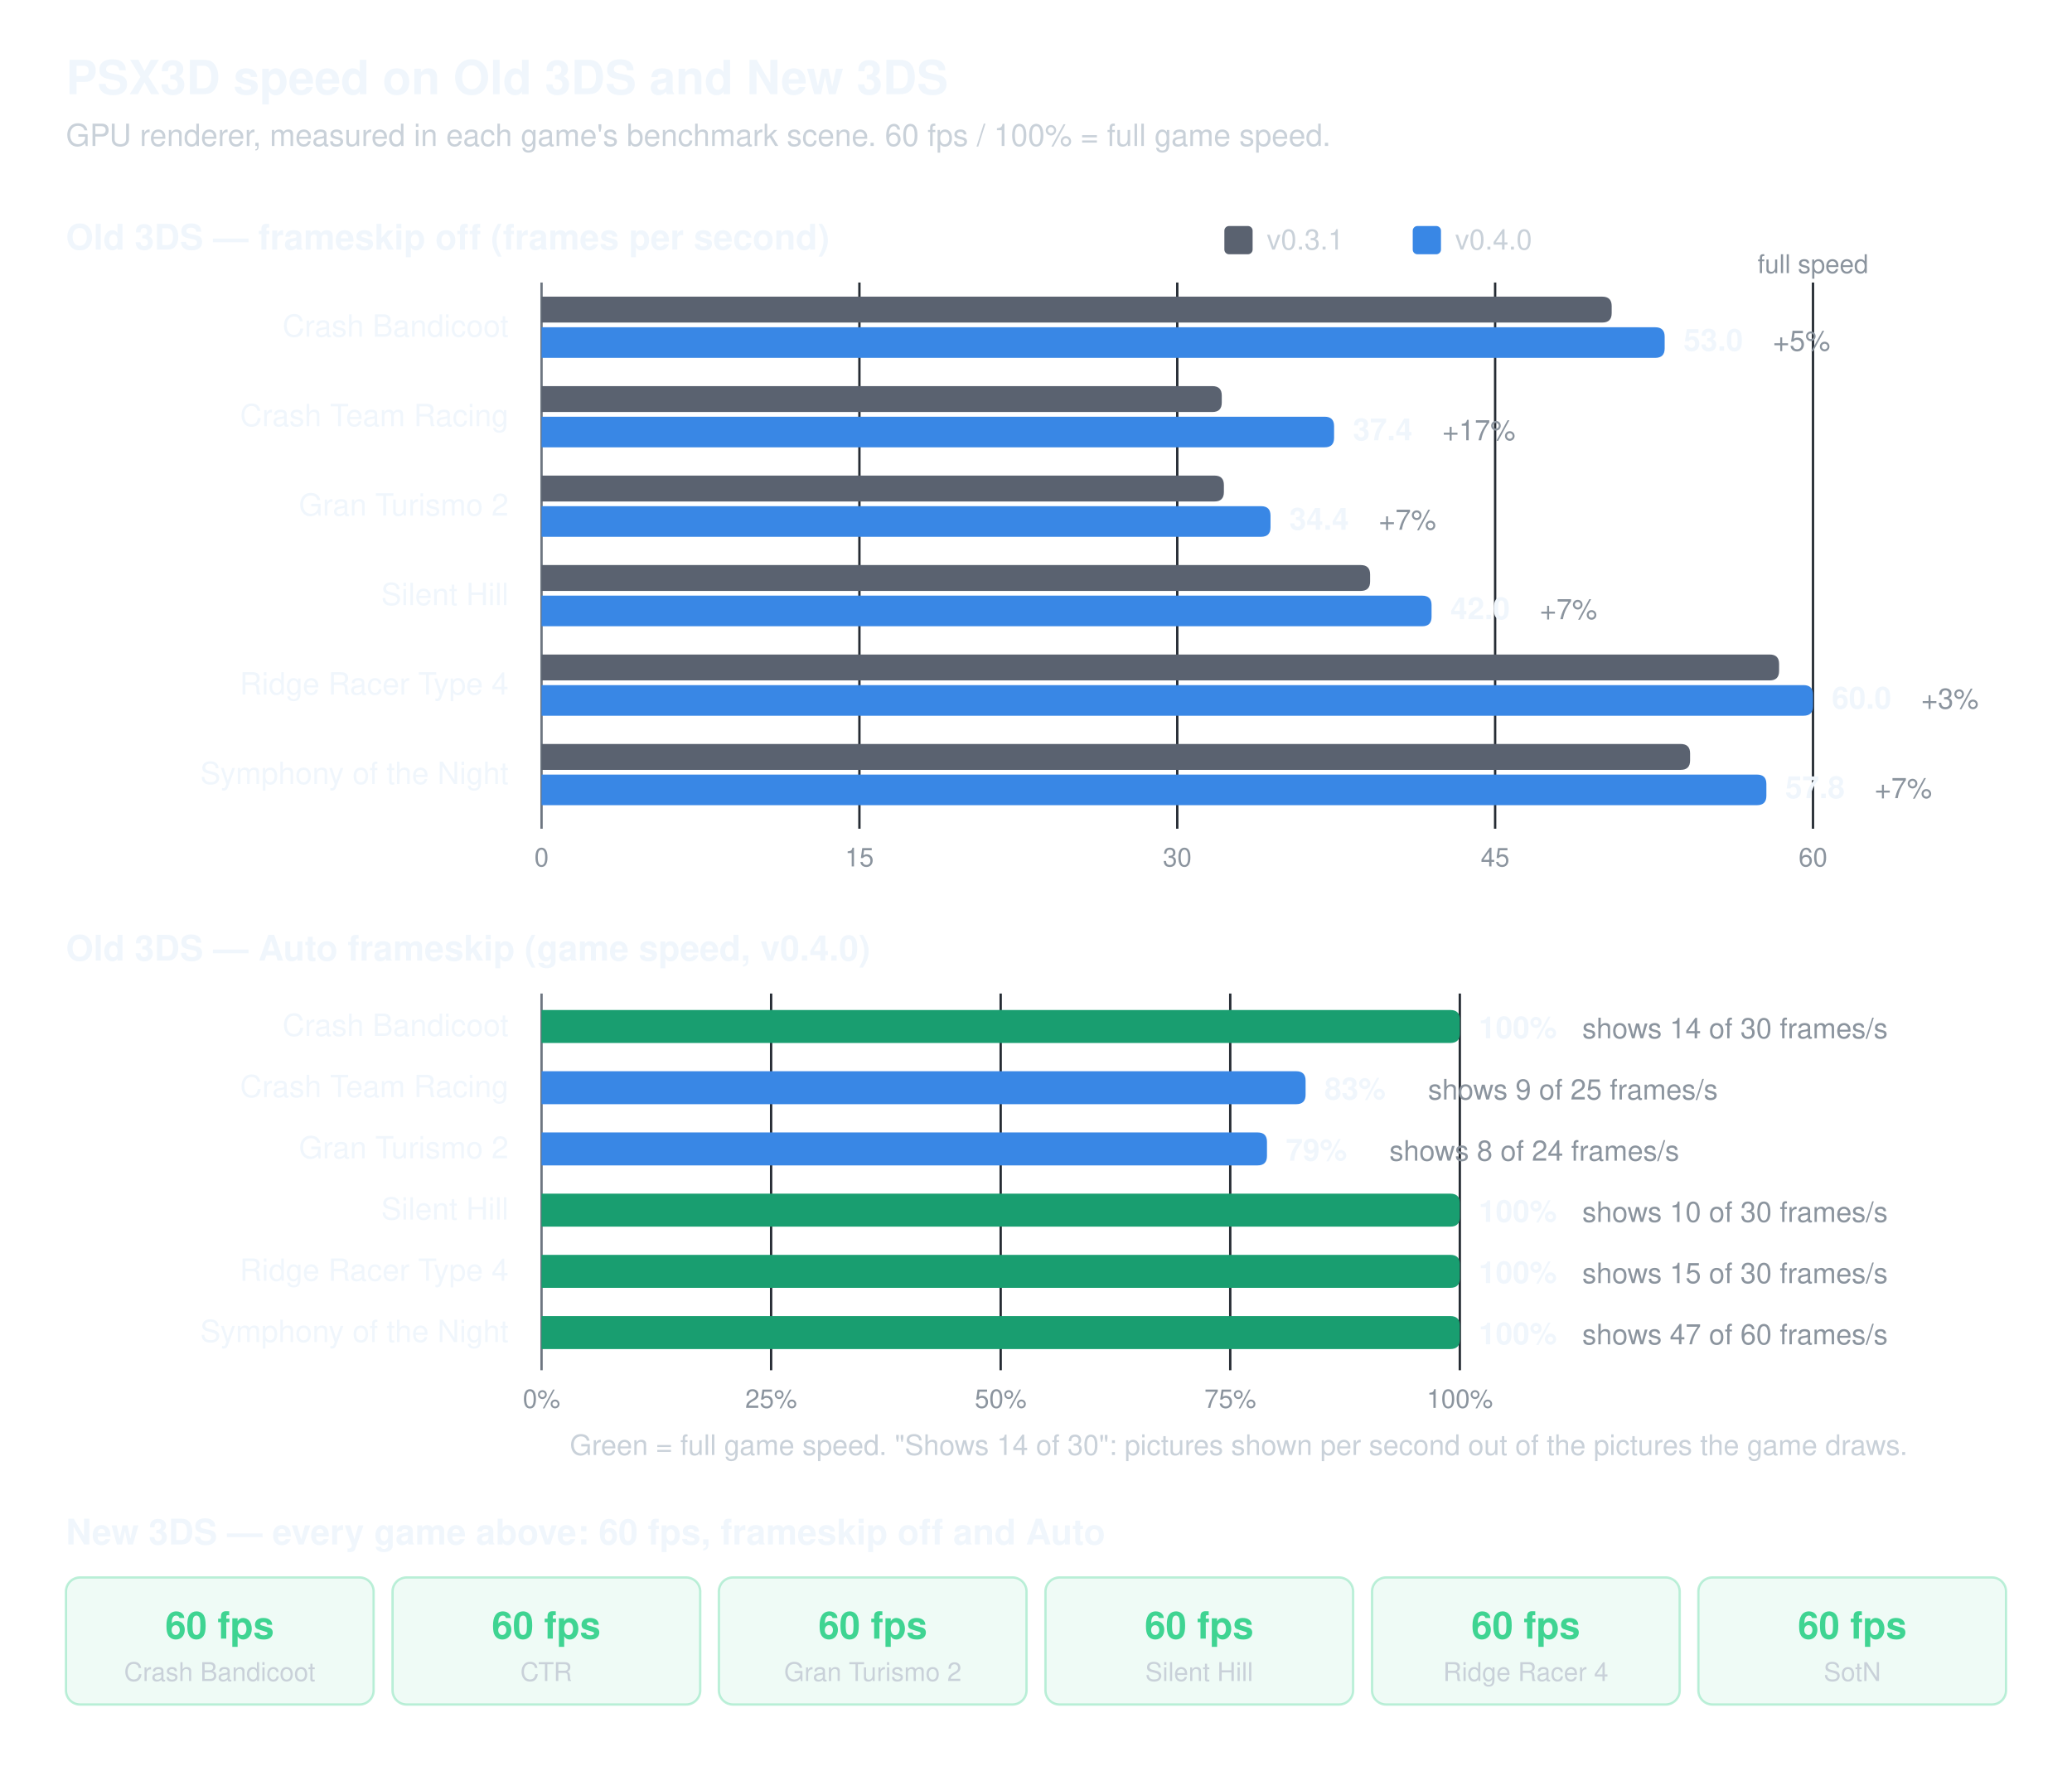
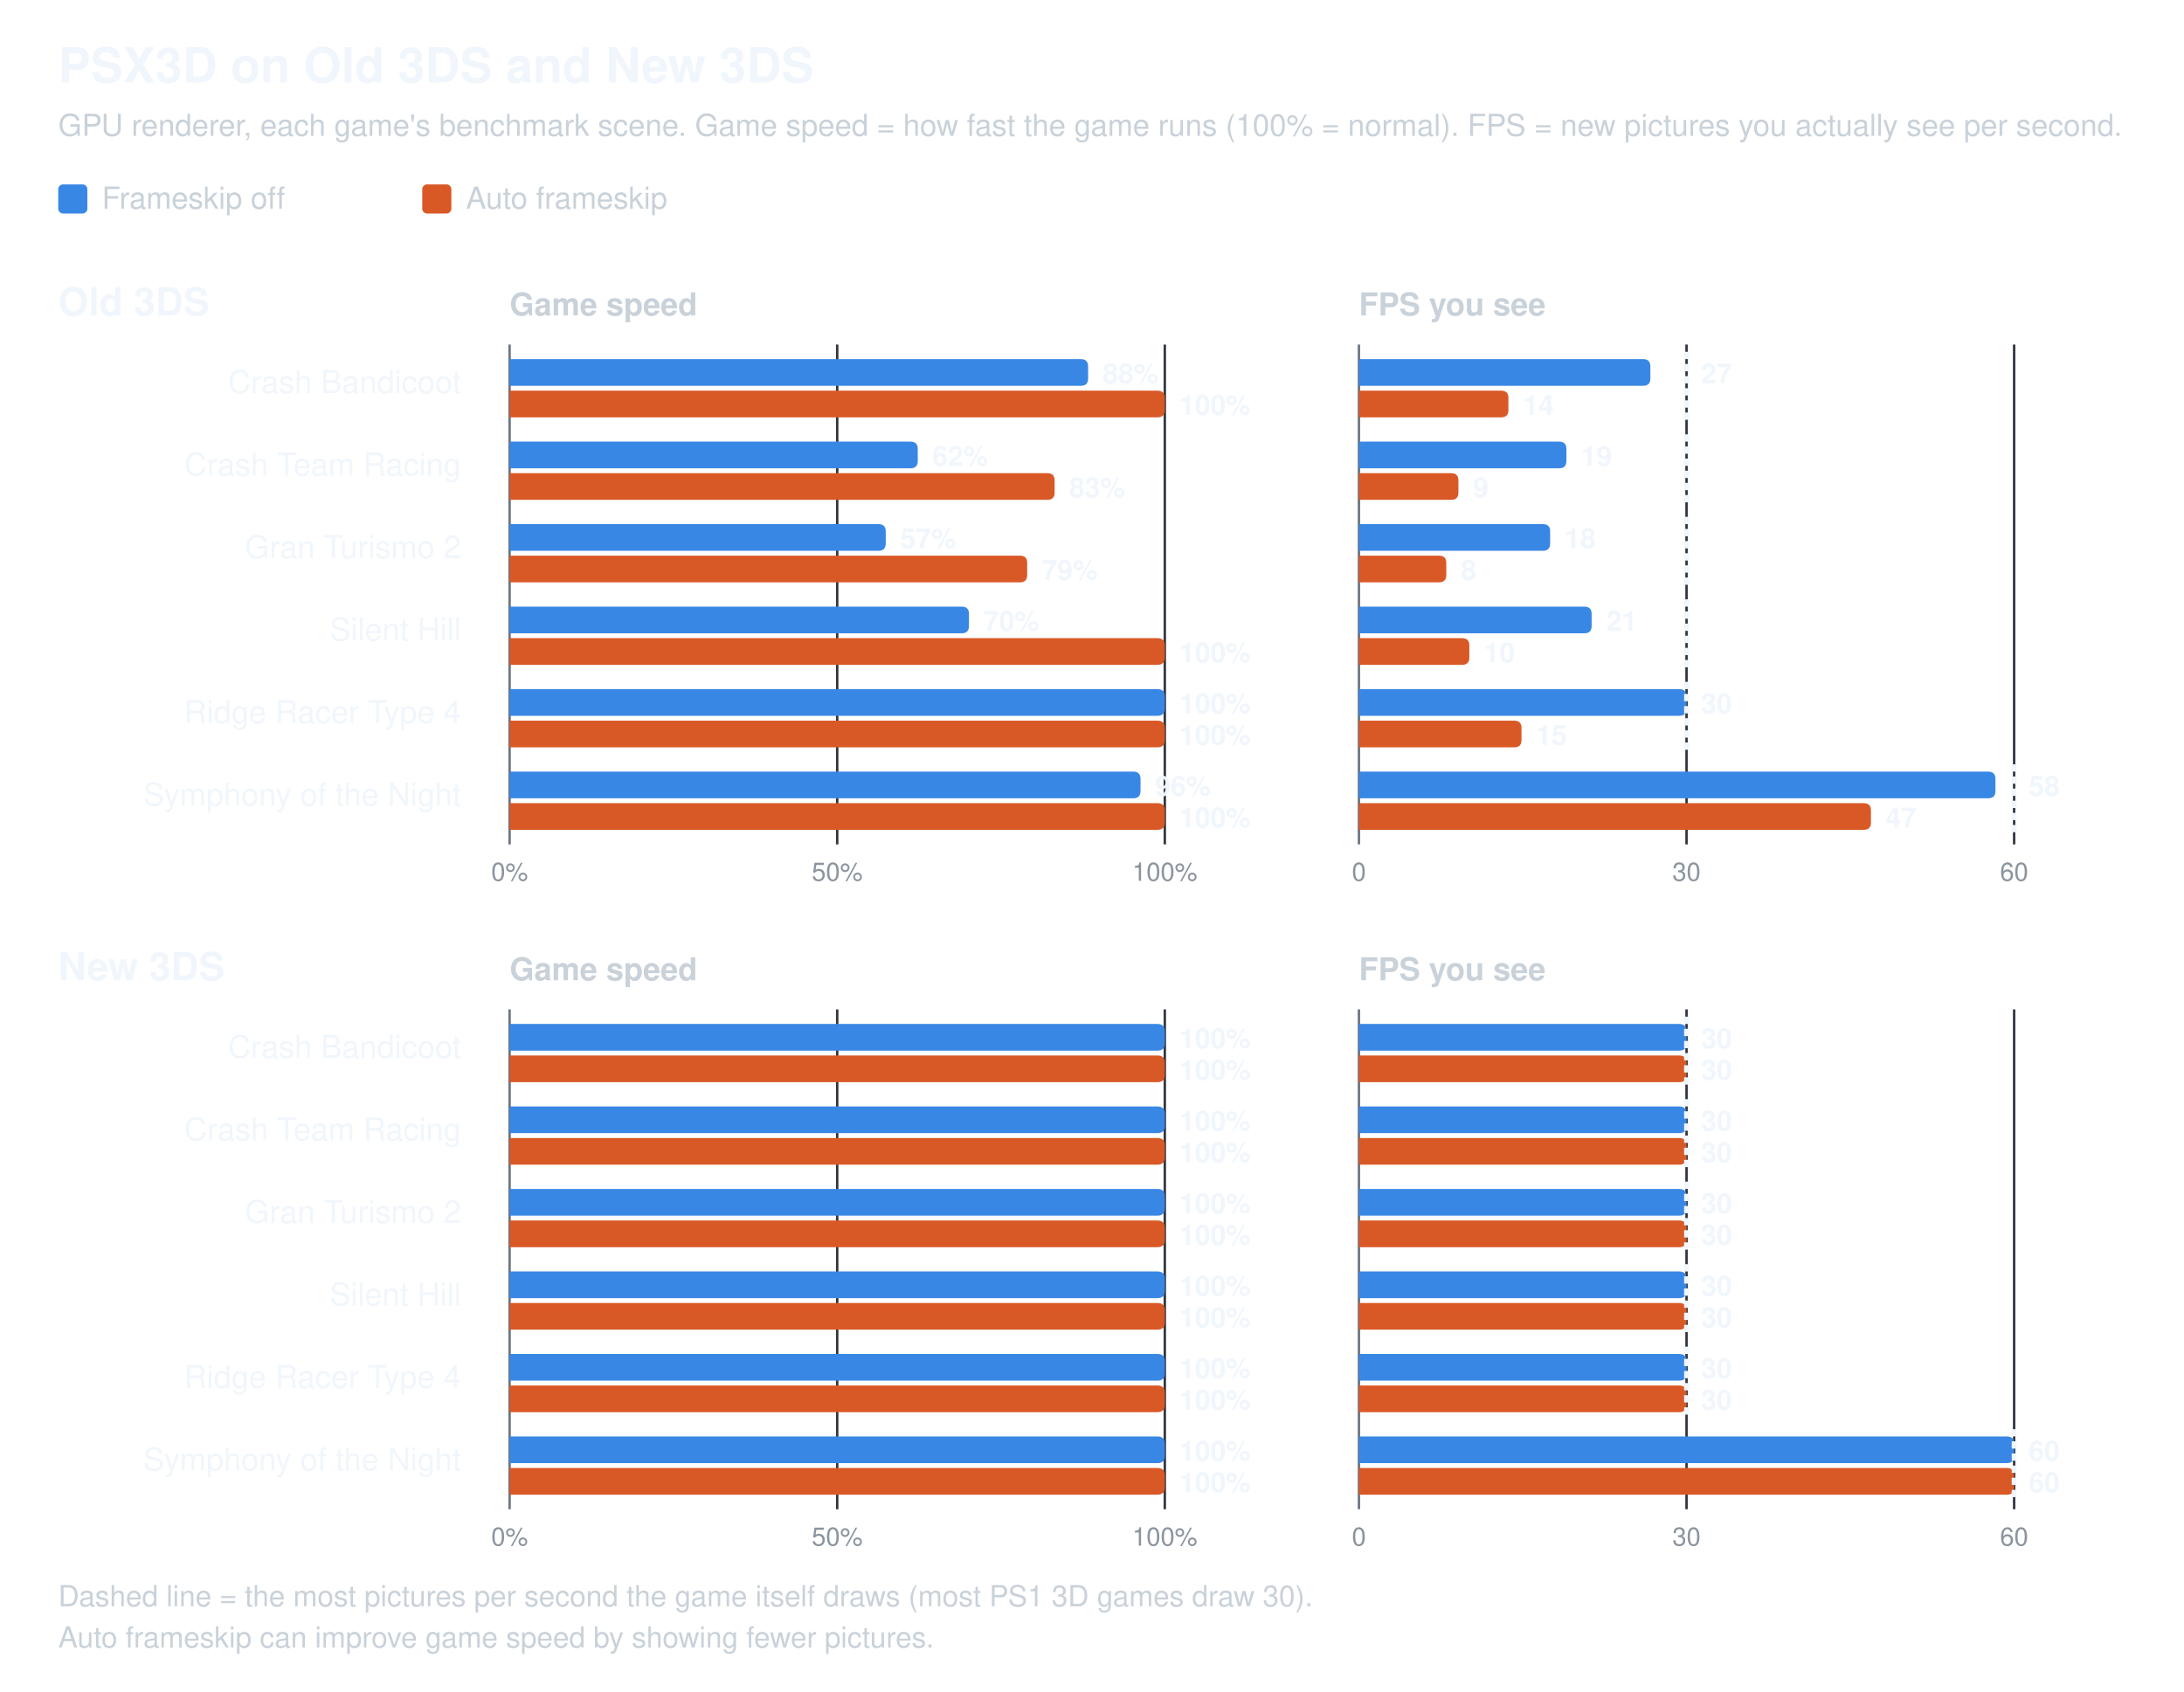
- <svg xmlns="http://www.w3.org/2000/svg" width="880" height="752" viewBox="0 0 880 752" font-family="-apple-system,BlinkMacSystemFont,'Segoe UI',Helvetica,Arial,sans-serif" role="img" aria-label="PSX3D speed on Old 3DS and New 3DS">
-   <line x1="620.0" y1="422" x2="620.0" y2="582" stroke="#262c34" stroke-width="1" />
-   <line x1="522.5" y1="422" x2="522.5" y2="582" stroke="#262c34" stroke-width="1" />
-   <line x1="425.0" y1="422" x2="425.0" y2="582" stroke="#262c34" stroke-width="1" />
-   <line x1="327.5" y1="422" x2="327.5" y2="582" stroke="#262c34" stroke-width="1" />
-   <line x1="230.0" y1="422" x2="230.0" y2="582" stroke="#6e7681" stroke-width="1" />
-   <line x1="770.0" y1="120" x2="770.0" y2="352" stroke="#262c34" stroke-width="1" />
-   <line x1="635.0" y1="120" x2="635.0" y2="352" stroke="#262c34" stroke-width="1" />
-   <line x1="500.0" y1="120" x2="500.0" y2="352" stroke="#262c34" stroke-width="1" />
-   <line x1="365.0" y1="120" x2="365.0" y2="352" stroke="#262c34" stroke-width="1" />
-   <line x1="230.0" y1="120" x2="230.0" y2="352" stroke="#6e7681" stroke-width="1" />
-   <text x="28.0" y="40.0" font-size="20" fill="#f0f6fc" text-anchor="start" font-weight="600">PSX3D speed on Old 3DS and New 3DS</text>
-   <text x="28.0" y="62.0" font-size="13" fill="#c9d1d9" text-anchor="start" font-weight="normal">GPU renderer, measured in each game's benchmark scene. 60 fps / 100% = full game speed.</text>
-   <text x="28.0" y="106.0" font-size="15" fill="#f0f6fc" text-anchor="start" font-weight="600">Old 3DS — frameskip off (frames per second)</text>
-   <rect x="520" y="96" width="12" height="12" rx="2" fill="#5a6270" />
-   <text x="538.0" y="106.0" font-size="12" fill="#c9d1d9" text-anchor="start" font-weight="normal">v0.3.1</text>
-   <rect x="600" y="96" width="12" height="12" rx="2" fill="#3987e5" />
-   <text x="618.0" y="106.0" font-size="12" fill="#c9d1d9" text-anchor="start" font-weight="normal">v0.4.0</text>
-   <text x="216.0" y="143.0" font-size="13" fill="#f0f6fc" text-anchor="end" font-weight="normal">Crash Bandicoot</text>
-   <path d="M230.0,126.0 H680.5 Q684.5,126.0 684.5,130.0 V133.0 Q684.5,137.0 680.5,137.0 H230.0 Z" fill="#5a6270" />
-   <path d="M230.0,139.0 H703.0 Q707.0,139.0 707.0,143.0 V148.0 Q707.0,152.0 703.0,152.0 H230.0 Z" fill="#3987e5" />
-   <text x="715.0" y="149.0" font-size="13" fill="#f0f6fc" text-anchor="start" font-weight="600">53.0</text>
-   <text x="753.0" y="149.0" font-size="12" fill="#8b949e" text-anchor="start" font-weight="normal">+5%</text>
-   <text x="216.0" y="181.0" font-size="13" fill="#f0f6fc" text-anchor="end" font-weight="normal">Crash Team Racing</text>
-   <path d="M230.0,164.0 H514.9 Q518.9,164.0 518.9,168.0 V171.0 Q518.9,175.0 514.9,175.0 H230.0 Z" fill="#5a6270" />
-   <path d="M230.0,177.0 H562.6 Q566.6,177.0 566.6,181.0 V186.0 Q566.6,190.0 562.6,190.0 H230.0 Z" fill="#3987e5" />
-   <text x="574.6" y="187.0" font-size="13" fill="#f0f6fc" text-anchor="start" font-weight="600">37.4</text>
-   <text x="612.6" y="187.0" font-size="12" fill="#8b949e" text-anchor="start" font-weight="normal">+17%</text>
-   <text x="216.0" y="219.0" font-size="13" fill="#f0f6fc" text-anchor="end" font-weight="normal">Gran Turismo 2</text>
-   <path d="M230.0,202.0 H515.8 Q519.8,202.0 519.8,206.0 V209.0 Q519.8,213.0 515.8,213.0 H230.0 Z" fill="#5a6270" />
-   <path d="M230.0,215.0 H535.6 Q539.6,215.0 539.6,219.0 V224.0 Q539.6,228.0 535.6,228.0 H230.0 Z" fill="#3987e5" />
-   <text x="547.6" y="225.0" font-size="13" fill="#f0f6fc" text-anchor="start" font-weight="600">34.4</text>
-   <text x="585.6" y="225.0" font-size="12" fill="#8b949e" text-anchor="start" font-weight="normal">+7%</text>
-   <text x="216.0" y="257.0" font-size="13" fill="#f0f6fc" text-anchor="end" font-weight="normal">Silent Hill</text>
-   <path d="M230.0,240.0 H577.9 Q581.9,240.0 581.9,244.0 V247.0 Q581.9,251.0 577.9,251.0 H230.0 Z" fill="#5a6270" />
-   <path d="M230.0,253.0 H604.0 Q608.0,253.0 608.0,257.0 V262.0 Q608.0,266.0 604.0,266.0 H230.0 Z" fill="#3987e5" />
-   <text x="616.0" y="263.0" font-size="13" fill="#f0f6fc" text-anchor="start" font-weight="600">42.0</text>
-   <text x="654.0" y="263.0" font-size="12" fill="#8b949e" text-anchor="start" font-weight="normal">+7%</text>
-   <text x="216.0" y="295.0" font-size="13" fill="#f0f6fc" text-anchor="end" font-weight="normal">Ridge Racer Type 4</text>
-   <path d="M230.0,278.0 H751.6 Q755.6,278.0 755.6,282.0 V285.0 Q755.6,289.0 751.6,289.0 H230.0 Z" fill="#5a6270" />
-   <path d="M230.0,291.0 H766.0 Q770.0,291.0 770.0,295.0 V300.0 Q770.0,304.0 766.0,304.0 H230.0 Z" fill="#3987e5" />
-   <text x="778.0" y="301.0" font-size="13" fill="#f0f6fc" text-anchor="start" font-weight="600">60.0</text>
-   <text x="816.0" y="301.0" font-size="12" fill="#8b949e" text-anchor="start" font-weight="normal">+3%</text>
-   <text x="216.0" y="333.0" font-size="13" fill="#f0f6fc" text-anchor="end" font-weight="normal">Symphony of the Night</text>
-   <path d="M230.0,316.0 H713.8 Q717.8,316.0 717.8,320.0 V323.0 Q717.8,327.0 713.8,327.0 H230.0 Z" fill="#5a6270" />
-   <path d="M230.0,329.0 H746.2 Q750.2,329.0 750.2,333.0 V338.0 Q750.2,342.0 746.2,342.0 H230.0 Z" fill="#3987e5" />
-   <text x="758.2" y="339.0" font-size="13" fill="#f0f6fc" text-anchor="start" font-weight="600">57.8</text>
-   <text x="796.2" y="339.0" font-size="12" fill="#8b949e" text-anchor="start" font-weight="normal">+7%</text>
-   <text x="230.0" y="368.0" font-size="11" fill="#8b949e" text-anchor="middle" font-weight="normal">0</text>
-   <text x="365.0" y="368.0" font-size="11" fill="#8b949e" text-anchor="middle" font-weight="normal">15</text>
-   <text x="500.0" y="368.0" font-size="11" fill="#8b949e" text-anchor="middle" font-weight="normal">30</text>
-   <text x="635.0" y="368.0" font-size="11" fill="#8b949e" text-anchor="middle" font-weight="normal">45</text>
-   <text x="770.0" y="368.0" font-size="11" fill="#8b949e" text-anchor="middle" font-weight="normal">60</text>
-   <text x="770.0" y="116.0" font-size="11" fill="#8b949e" text-anchor="middle" font-weight="normal">full speed</text>
-   <text x="28.0" y="408.0" font-size="15" fill="#f0f6fc" text-anchor="start" font-weight="600">Old 3DS — Auto frameskip (game speed, v0.4.0)</text>
-   <text x="216.0" y="440.0" font-size="13" fill="#f0f6fc" text-anchor="end" font-weight="normal">Crash Bandicoot</text>
-   <path d="M230.0,429.0 H616.0 Q620.0,429.0 620.0,433.0 V439.0 Q620.0,443.0 616.0,443.0 H230.0 Z" fill="#199e70" />
-   <text x="628.0" y="441.0" font-size="13" fill="#f0f6fc" text-anchor="start" font-weight="600">100%</text>
-   <text x="672.0" y="441.0" font-size="12" fill="#8b949e" text-anchor="start" font-weight="normal">shows 14 of 30 frames/s</text>
-   <text x="216.0" y="466.0" font-size="13" fill="#f0f6fc" text-anchor="end" font-weight="normal">Crash Team Racing</text>
-   <path d="M230.0,455.0 H550.5 Q554.5,455.0 554.5,459.0 V465.0 Q554.5,469.0 550.5,469.0 H230.0 Z" fill="#3987e5" />
-   <text x="562.5" y="467.0" font-size="13" fill="#f0f6fc" text-anchor="start" font-weight="600">83%</text>
-   <text x="606.5" y="467.0" font-size="12" fill="#8b949e" text-anchor="start" font-weight="normal">shows 9 of 25 frames/s</text>
-   <text x="216.0" y="492.0" font-size="13" fill="#f0f6fc" text-anchor="end" font-weight="normal">Gran Turismo 2</text>
-   <path d="M230.0,481.0 H534.1 Q538.1,481.0 538.1,485.0 V491.0 Q538.1,495.0 534.1,495.0 H230.0 Z" fill="#3987e5" />
-   <text x="546.1" y="493.0" font-size="13" fill="#f0f6fc" text-anchor="start" font-weight="600">79%</text>
-   <text x="590.1" y="493.0" font-size="12" fill="#8b949e" text-anchor="start" font-weight="normal">shows 8 of 24 frames/s</text>
-   <text x="216.0" y="518.0" font-size="13" fill="#f0f6fc" text-anchor="end" font-weight="normal">Silent Hill</text>
-   <path d="M230.0,507.0 H616.0 Q620.0,507.0 620.0,511.0 V517.0 Q620.0,521.0 616.0,521.0 H230.0 Z" fill="#199e70" />
-   <text x="628.0" y="519.0" font-size="13" fill="#f0f6fc" text-anchor="start" font-weight="600">100%</text>
-   <text x="672.0" y="519.0" font-size="12" fill="#8b949e" text-anchor="start" font-weight="normal">shows 10 of 30 frames/s</text>
-   <text x="216.0" y="544.0" font-size="13" fill="#f0f6fc" text-anchor="end" font-weight="normal">Ridge Racer Type 4</text>
-   <path d="M230.0,533.0 H616.0 Q620.0,533.0 620.0,537.0 V543.0 Q620.0,547.0 616.0,547.0 H230.0 Z" fill="#199e70" />
-   <text x="628.0" y="545.0" font-size="13" fill="#f0f6fc" text-anchor="start" font-weight="600">100%</text>
-   <text x="672.0" y="545.0" font-size="12" fill="#8b949e" text-anchor="start" font-weight="normal">shows 15 of 30 frames/s</text>
-   <text x="216.0" y="570.0" font-size="13" fill="#f0f6fc" text-anchor="end" font-weight="normal">Symphony of the Night</text>
-   <path d="M230.0,559.0 H616.0 Q620.0,559.0 620.0,563.0 V569.0 Q620.0,573.0 616.0,573.0 H230.0 Z" fill="#199e70" />
-   <text x="628.0" y="571.0" font-size="13" fill="#f0f6fc" text-anchor="start" font-weight="600">100%</text>
-   <text x="672.0" y="571.0" font-size="12" fill="#8b949e" text-anchor="start" font-weight="normal">shows 47 of 60 frames/s</text>
-   <text x="230.0" y="598.0" font-size="11" fill="#8b949e" text-anchor="middle" font-weight="normal">0%</text>
-   <text x="327.5" y="598.0" font-size="11" fill="#8b949e" text-anchor="middle" font-weight="normal">25%</text>
-   <text x="425.0" y="598.0" font-size="11" fill="#8b949e" text-anchor="middle" font-weight="normal">50%</text>
-   <text x="522.5" y="598.0" font-size="11" fill="#8b949e" text-anchor="middle" font-weight="normal">75%</text>
-   <text x="620.0" y="598.0" font-size="11" fill="#8b949e" text-anchor="middle" font-weight="normal">100%</text>
-   <text x="242.0" y="618.0" font-size="12" fill="#c9d1d9" text-anchor="start" font-weight="normal">Green = full game speed. "Shows 14 of 30": pictures shown per second out of the pictures the game draws.</text>
-   <text x="28.0" y="656.0" font-size="15" fill="#f0f6fc" text-anchor="start" font-weight="600">New 3DS — every game above: 60 fps, frameskip off and Auto</text>
-   <rect x="28.0" y="670" width="130.7" height="54" rx="6" fill="#3fd49214" stroke="#3fd49255" />
-   <text x="93.3" y="696.0" font-size="16" fill="#3fd492" text-anchor="middle" font-weight="600">60 fps</text>
-   <text x="93.3" y="714.0" font-size="11" fill="#c9d1d9" text-anchor="middle" font-weight="normal">Crash Bandicoot</text>
-   <rect x="166.7" y="670" width="130.7" height="54" rx="6" fill="#3fd49214" stroke="#3fd49255" />
-   <text x="232.0" y="696.0" font-size="16" fill="#3fd492" text-anchor="middle" font-weight="600">60 fps</text>
-   <text x="232.0" y="714.0" font-size="11" fill="#c9d1d9" text-anchor="middle" font-weight="normal">CTR</text>
-   <rect x="305.3" y="670" width="130.7" height="54" rx="6" fill="#3fd49214" stroke="#3fd49255" />
-   <text x="370.7" y="696.0" font-size="16" fill="#3fd492" text-anchor="middle" font-weight="600">60 fps</text>
-   <text x="370.7" y="714.0" font-size="11" fill="#c9d1d9" text-anchor="middle" font-weight="normal">Gran Turismo 2</text>
-   <rect x="444.0" y="670" width="130.7" height="54" rx="6" fill="#3fd49214" stroke="#3fd49255" />
-   <text x="509.3" y="696.0" font-size="16" fill="#3fd492" text-anchor="middle" font-weight="600">60 fps</text>
-   <text x="509.3" y="714.0" font-size="11" fill="#c9d1d9" text-anchor="middle" font-weight="normal">Silent Hill</text>
-   <rect x="582.7" y="670" width="130.7" height="54" rx="6" fill="#3fd49214" stroke="#3fd49255" />
-   <text x="648.0" y="696.0" font-size="16" fill="#3fd492" text-anchor="middle" font-weight="600">60 fps</text>
-   <text x="648.0" y="714.0" font-size="11" fill="#c9d1d9" text-anchor="middle" font-weight="normal">Ridge Racer 4</text>
-   <rect x="721.3" y="670" width="130.7" height="54" rx="6" fill="#3fd49214" stroke="#3fd49255" />
-   <text x="786.7" y="696.0" font-size="16" fill="#3fd492" text-anchor="middle" font-weight="600">60 fps</text>
-   <text x="786.7" y="714.0" font-size="11" fill="#c9d1d9" text-anchor="middle" font-weight="normal">SotN</text>
+ <svg xmlns="http://www.w3.org/2000/svg" width="900" height="697" viewBox="0 0 900 697" font-family="-apple-system,BlinkMacSystemFont,'Segoe UI',Helvetica,Arial,sans-serif" role="img" aria-label="PSX3D on Old 3DS and New 3DS">
+   <line x1="830.0" y1="416" x2="830.0" y2="622" stroke="#30363d" />
+   <line x1="695.0" y1="416" x2="695.0" y2="622" stroke="#30363d" />
+   <line x1="560.0" y1="416" x2="560.0" y2="622" stroke="#6e7681" />
+   <line x1="480.0" y1="416" x2="480.0" y2="622" stroke="#30363d" />
+   <line x1="345.0" y1="416" x2="345.0" y2="622" stroke="#30363d" />
+   <line x1="210.0" y1="416" x2="210.0" y2="622" stroke="#6e7681" />
+   <line x1="830.0" y1="142" x2="830.0" y2="348" stroke="#30363d" />
+   <line x1="695.0" y1="142" x2="695.0" y2="348" stroke="#30363d" />
+   <line x1="560.0" y1="142" x2="560.0" y2="348" stroke="#6e7681" />
+   <line x1="480.0" y1="142" x2="480.0" y2="348" stroke="#30363d" />
+   <line x1="345.0" y1="142" x2="345.0" y2="348" stroke="#30363d" />
+   <line x1="210.0" y1="142" x2="210.0" y2="348" stroke="#6e7681" />
+   <text x="24.0" y="34.0" font-size="20" fill="#f0f6fc" text-anchor="start" font-weight="600">PSX3D on Old 3DS and New 3DS</text>
+   <text x="24.0" y="56.0" font-size="12.5" fill="#c9d1d9" text-anchor="start" font-weight="normal">GPU renderer, each game's benchmark scene. Game speed = how fast the game runs (100% = normal). FPS = new pictures you actually see per second.</text>
+   <rect x="24" y="76" width="12" height="12" rx="2" fill="#3987e5" />
+   <text x="42.0" y="86.0" font-size="12.5" fill="#c9d1d9" text-anchor="start" font-weight="normal">Frameskip off</text>
+   <rect x="174" y="76" width="12" height="12" rx="2" fill="#d95926" />
+   <text x="192.0" y="86.0" font-size="12.5" fill="#c9d1d9" text-anchor="start" font-weight="normal">Auto frameskip</text>
+   <text x="24.0" y="130.0" font-size="16" fill="#f0f6fc" text-anchor="start" font-weight="600">Old 3DS</text>
+   <text x="210.0" y="130.0" font-size="13" fill="#c9d1d9" text-anchor="start" font-weight="600">Game speed</text>
+   <text x="560.0" y="130.0" font-size="13" fill="#c9d1d9" text-anchor="start" font-weight="600">FPS you see</text>
+   <text x="190.0" y="162.0" font-size="13" fill="#f0f6fc" text-anchor="end" font-weight="normal">Crash Bandicoot</text>
+   <path d="M210.0,148.0 H445.4 Q448.4,148.0 448.4,151.0 V156.0 Q448.4,159.0 445.4,159.0 H210.0 Z" fill="#3987e5" />
+   <text x="454.4" y="158.0" font-size="11.5" fill="#f0f6fc" text-anchor="start" font-weight="600">88%</text>
+   <path d="M560.0,148.0 H677.1 Q680.1,148.0 680.1,151.0 V156.0 Q680.1,159.0 677.1,159.0 H560.0 Z" fill="#3987e5" />
+   <text x="701.0" y="158.0" font-size="11.5" fill="#f0f6fc" text-anchor="start" font-weight="600">27</text>
+   <path d="M210.0,161.0 H477.0 Q480.0,161.0 480.0,164.0 V169.0 Q480.0,172.0 477.0,172.0 H210.0 Z" fill="#d95926" />
+   <text x="486.0" y="171.0" font-size="11.5" fill="#f0f6fc" text-anchor="start" font-weight="600">100%</text>
+   <path d="M560.0,161.0 H618.6 Q621.6,161.0 621.6,164.0 V169.0 Q621.6,172.0 618.6,172.0 H560.0 Z" fill="#d95926" />
+   <text x="627.6" y="171.0" font-size="11.5" fill="#f0f6fc" text-anchor="start" font-weight="600">14</text>
+   <line x1="695.0" y1="145" x2="695.0" y2="173" stroke="#f0f6fc" stroke-width="2" stroke-dasharray="3 2" />
+   <text x="190.0" y="196.0" font-size="13" fill="#f0f6fc" text-anchor="end" font-weight="normal">Crash Team Racing</text>
+   <path d="M210.0,182.0 H375.2 Q378.2,182.0 378.2,185.0 V190.0 Q378.2,193.0 375.2,193.0 H210.0 Z" fill="#3987e5" />
+   <text x="384.2" y="192.0" font-size="11.5" fill="#f0f6fc" text-anchor="start" font-weight="600">62%</text>
+   <path d="M560.0,182.0 H642.5 Q645.5,182.0 645.5,185.0 V190.0 Q645.5,193.0 642.5,193.0 H560.0 Z" fill="#3987e5" />
+   <text x="651.5" y="192.0" font-size="11.5" fill="#f0f6fc" text-anchor="start" font-weight="600">19</text>
+   <path d="M210.0,195.0 H431.6 Q434.6,195.0 434.6,198.0 V203.0 Q434.6,206.0 431.6,206.0 H210.0 Z" fill="#d95926" />
+   <text x="440.6" y="205.0" font-size="11.5" fill="#f0f6fc" text-anchor="start" font-weight="600">83%</text>
+   <path d="M560.0,195.0 H598.0 Q601.0,195.0 601.0,198.0 V203.0 Q601.0,206.0 598.0,206.0 H560.0 Z" fill="#d95926" />
+   <text x="607.0" y="205.0" font-size="11.5" fill="#f0f6fc" text-anchor="start" font-weight="600">9</text>
+   <line x1="695.0" y1="179" x2="695.0" y2="207" stroke="#f0f6fc" stroke-width="2" stroke-dasharray="3 2" />
+   <text x="190.0" y="230.0" font-size="13" fill="#f0f6fc" text-anchor="end" font-weight="normal">Gran Turismo 2</text>
+   <path d="M210.0,216.0 H362.0 Q365.0,216.0 365.0,219.0 V224.0 Q365.0,227.0 362.0,227.0 H210.0 Z" fill="#3987e5" />
+   <text x="371.0" y="226.0" font-size="11.5" fill="#f0f6fc" text-anchor="start" font-weight="600">57%</text>
+   <path d="M560.0,216.0 H635.8 Q638.8,216.0 638.8,219.0 V224.0 Q638.8,227.0 635.8,227.0 H560.0 Z" fill="#3987e5" />
+   <text x="644.8" y="226.0" font-size="11.5" fill="#f0f6fc" text-anchor="start" font-weight="600">18</text>
+   <path d="M210.0,229.0 H420.3 Q423.3,229.0 423.3,232.0 V237.0 Q423.3,240.0 420.3,240.0 H210.0 Z" fill="#d95926" />
+   <text x="429.3" y="239.0" font-size="11.5" fill="#f0f6fc" text-anchor="start" font-weight="600">79%</text>
+   <path d="M560.0,229.0 H593.0 Q596.0,229.0 596.0,232.0 V237.0 Q596.0,240.0 593.0,240.0 H560.0 Z" fill="#d95926" />
+   <text x="602.0" y="239.0" font-size="11.5" fill="#f0f6fc" text-anchor="start" font-weight="600">8</text>
+   <line x1="695.0" y1="213" x2="695.0" y2="241" stroke="#f0f6fc" stroke-width="2" stroke-dasharray="3 2" />
+   <text x="190.0" y="264.0" font-size="13" fill="#f0f6fc" text-anchor="end" font-weight="normal">Silent Hill</text>
+   <path d="M210.0,250.0 H396.3 Q399.3,250.0 399.3,253.0 V258.0 Q399.3,261.0 396.3,261.0 H210.0 Z" fill="#3987e5" />
+   <text x="405.3" y="260.0" font-size="11.5" fill="#f0f6fc" text-anchor="start" font-weight="600">70%</text>
+   <path d="M560.0,250.0 H652.9 Q655.9,250.0 655.9,253.0 V258.0 Q655.9,261.0 652.9,261.0 H560.0 Z" fill="#3987e5" />
+   <text x="661.9" y="260.0" font-size="11.5" fill="#f0f6fc" text-anchor="start" font-weight="600">21</text>
+   <path d="M210.0,263.0 H477.0 Q480.0,263.0 480.0,266.0 V271.0 Q480.0,274.0 477.0,274.0 H210.0 Z" fill="#d95926" />
+   <text x="486.0" y="273.0" font-size="11.5" fill="#f0f6fc" text-anchor="start" font-weight="600">100%</text>
+   <path d="M560.0,263.0 H602.5 Q605.5,263.0 605.5,266.0 V271.0 Q605.5,274.0 602.5,274.0 H560.0 Z" fill="#d95926" />
+   <text x="611.5" y="273.0" font-size="11.5" fill="#f0f6fc" text-anchor="start" font-weight="600">10</text>
+   <line x1="695.0" y1="247" x2="695.0" y2="275" stroke="#f0f6fc" stroke-width="2" stroke-dasharray="3 2" />
+   <text x="190.0" y="298.0" font-size="13" fill="#f0f6fc" text-anchor="end" font-weight="normal">Ridge Racer Type 4</text>
+   <path d="M210.0,284.0 H477.0 Q480.0,284.0 480.0,287.0 V292.0 Q480.0,295.0 477.0,295.0 H210.0 Z" fill="#3987e5" />
+   <text x="486.0" y="294.0" font-size="11.5" fill="#f0f6fc" text-anchor="start" font-weight="600">100%</text>
+   <path d="M560.0,284.0 H692.0 Q695.0,284.0 695.0,287.0 V292.0 Q695.0,295.0 692.0,295.0 H560.0 Z" fill="#3987e5" />
+   <text x="701.0" y="294.0" font-size="11.5" fill="#f0f6fc" text-anchor="start" font-weight="600">30</text>
+   <path d="M210.0,297.0 H477.0 Q480.0,297.0 480.0,300.0 V305.0 Q480.0,308.0 477.0,308.0 H210.0 Z" fill="#d95926" />
+   <text x="486.0" y="307.0" font-size="11.5" fill="#f0f6fc" text-anchor="start" font-weight="600">100%</text>
+   <path d="M560.0,297.0 H624.0 Q627.0,297.0 627.0,300.0 V305.0 Q627.0,308.0 624.0,308.0 H560.0 Z" fill="#d95926" />
+   <text x="633.0" y="307.0" font-size="11.5" fill="#f0f6fc" text-anchor="start" font-weight="600">15</text>
+   <line x1="695.0" y1="281" x2="695.0" y2="309" stroke="#f0f6fc" stroke-width="2" stroke-dasharray="3 2" />
+   <text x="190.0" y="332.0" font-size="13" fill="#f0f6fc" text-anchor="end" font-weight="normal">Symphony of the Night</text>
+   <path d="M210.0,318.0 H467.0 Q470.0,318.0 470.0,321.0 V326.0 Q470.0,329.0 467.0,329.0 H210.0 Z" fill="#3987e5" />
+   <text x="476.0" y="328.0" font-size="11.5" fill="#f0f6fc" text-anchor="start" font-weight="600">96%</text>
+   <path d="M560.0,318.0 H819.3 Q822.3,318.0 822.3,321.0 V326.0 Q822.3,329.0 819.3,329.0 H560.0 Z" fill="#3987e5" />
+   <text x="836.0" y="328.0" font-size="11.5" fill="#f0f6fc" text-anchor="start" font-weight="600">58</text>
+   <path d="M210.0,331.0 H477.0 Q480.0,331.0 480.0,334.0 V339.0 Q480.0,342.0 477.0,342.0 H210.0 Z" fill="#d95926" />
+   <text x="486.0" y="341.0" font-size="11.5" fill="#f0f6fc" text-anchor="start" font-weight="600">100%</text>
+   <path d="M560.0,331.0 H768.0 Q771.0,331.0 771.0,334.0 V339.0 Q771.0,342.0 768.0,342.0 H560.0 Z" fill="#d95926" />
+   <text x="777.0" y="341.0" font-size="11.5" fill="#f0f6fc" text-anchor="start" font-weight="600">47</text>
+   <line x1="830.0" y1="315" x2="830.0" y2="343" stroke="#f0f6fc" stroke-width="2" stroke-dasharray="3 2" />
+   <text x="210.0" y="363.0" font-size="10.5" fill="#8b949e" text-anchor="middle" font-weight="normal">0%</text>
+   <text x="345.0" y="363.0" font-size="10.5" fill="#8b949e" text-anchor="middle" font-weight="normal">50%</text>
+   <text x="480.0" y="363.0" font-size="10.5" fill="#8b949e" text-anchor="middle" font-weight="normal">100%</text>
+   <text x="560.0" y="363.0" font-size="10.5" fill="#8b949e" text-anchor="middle" font-weight="normal">0</text>
+   <text x="695.0" y="363.0" font-size="10.5" fill="#8b949e" text-anchor="middle" font-weight="normal">30</text>
+   <text x="830.0" y="363.0" font-size="10.5" fill="#8b949e" text-anchor="middle" font-weight="normal">60</text>
+   <text x="24.0" y="404.0" font-size="16" fill="#f0f6fc" text-anchor="start" font-weight="600">New 3DS</text>
+   <text x="210.0" y="404.0" font-size="13" fill="#c9d1d9" text-anchor="start" font-weight="600">Game speed</text>
+   <text x="560.0" y="404.0" font-size="13" fill="#c9d1d9" text-anchor="start" font-weight="600">FPS you see</text>
+   <text x="190.0" y="436.0" font-size="13" fill="#f0f6fc" text-anchor="end" font-weight="normal">Crash Bandicoot</text>
+   <path d="M210.0,422.0 H477.0 Q480.0,422.0 480.0,425.0 V430.0 Q480.0,433.0 477.0,433.0 H210.0 Z" fill="#3987e5" />
+   <text x="486.0" y="432.0" font-size="11.5" fill="#f0f6fc" text-anchor="start" font-weight="600">100%</text>
+   <path d="M560.0,422.0 H692.0 Q695.0,422.0 695.0,425.0 V430.0 Q695.0,433.0 692.0,433.0 H560.0 Z" fill="#3987e5" />
+   <text x="701.0" y="432.0" font-size="11.5" fill="#f0f6fc" text-anchor="start" font-weight="600">30</text>
+   <path d="M210.0,435.0 H477.0 Q480.0,435.0 480.0,438.0 V443.0 Q480.0,446.0 477.0,446.0 H210.0 Z" fill="#d95926" />
+   <text x="486.0" y="445.0" font-size="11.5" fill="#f0f6fc" text-anchor="start" font-weight="600">100%</text>
+   <path d="M560.0,435.0 H692.0 Q695.0,435.0 695.0,438.0 V443.0 Q695.0,446.0 692.0,446.0 H560.0 Z" fill="#d95926" />
+   <text x="701.0" y="445.0" font-size="11.5" fill="#f0f6fc" text-anchor="start" font-weight="600">30</text>
+   <line x1="695.0" y1="419" x2="695.0" y2="447" stroke="#f0f6fc" stroke-width="2" stroke-dasharray="3 2" />
+   <text x="190.0" y="470.0" font-size="13" fill="#f0f6fc" text-anchor="end" font-weight="normal">Crash Team Racing</text>
+   <path d="M210.0,456.0 H477.0 Q480.0,456.0 480.0,459.0 V464.0 Q480.0,467.0 477.0,467.0 H210.0 Z" fill="#3987e5" />
+   <text x="486.0" y="466.0" font-size="11.5" fill="#f0f6fc" text-anchor="start" font-weight="600">100%</text>
+   <path d="M560.0,456.0 H692.0 Q695.0,456.0 695.0,459.0 V464.0 Q695.0,467.0 692.0,467.0 H560.0 Z" fill="#3987e5" />
+   <text x="701.0" y="466.0" font-size="11.5" fill="#f0f6fc" text-anchor="start" font-weight="600">30</text>
+   <path d="M210.0,469.0 H477.0 Q480.0,469.0 480.0,472.0 V477.0 Q480.0,480.0 477.0,480.0 H210.0 Z" fill="#d95926" />
+   <text x="486.0" y="479.0" font-size="11.5" fill="#f0f6fc" text-anchor="start" font-weight="600">100%</text>
+   <path d="M560.0,469.0 H692.0 Q695.0,469.0 695.0,472.0 V477.0 Q695.0,480.0 692.0,480.0 H560.0 Z" fill="#d95926" />
+   <text x="701.0" y="479.0" font-size="11.5" fill="#f0f6fc" text-anchor="start" font-weight="600">30</text>
+   <line x1="695.0" y1="453" x2="695.0" y2="481" stroke="#f0f6fc" stroke-width="2" stroke-dasharray="3 2" />
+   <text x="190.0" y="504.0" font-size="13" fill="#f0f6fc" text-anchor="end" font-weight="normal">Gran Turismo 2</text>
+   <path d="M210.0,490.0 H477.0 Q480.0,490.0 480.0,493.0 V498.0 Q480.0,501.0 477.0,501.0 H210.0 Z" fill="#3987e5" />
+   <text x="486.0" y="500.0" font-size="11.5" fill="#f0f6fc" text-anchor="start" font-weight="600">100%</text>
+   <path d="M560.0,490.0 H692.0 Q695.0,490.0 695.0,493.0 V498.0 Q695.0,501.0 692.0,501.0 H560.0 Z" fill="#3987e5" />
+   <text x="701.0" y="500.0" font-size="11.5" fill="#f0f6fc" text-anchor="start" font-weight="600">30</text>
+   <path d="M210.0,503.0 H477.0 Q480.0,503.0 480.0,506.0 V511.0 Q480.0,514.0 477.0,514.0 H210.0 Z" fill="#d95926" />
+   <text x="486.0" y="513.0" font-size="11.5" fill="#f0f6fc" text-anchor="start" font-weight="600">100%</text>
+   <path d="M560.0,503.0 H692.0 Q695.0,503.0 695.0,506.0 V511.0 Q695.0,514.0 692.0,514.0 H560.0 Z" fill="#d95926" />
+   <text x="701.0" y="513.0" font-size="11.5" fill="#f0f6fc" text-anchor="start" font-weight="600">30</text>
+   <line x1="695.0" y1="487" x2="695.0" y2="515" stroke="#f0f6fc" stroke-width="2" stroke-dasharray="3 2" />
+   <text x="190.0" y="538.0" font-size="13" fill="#f0f6fc" text-anchor="end" font-weight="normal">Silent Hill</text>
+   <path d="M210.0,524.0 H477.0 Q480.0,524.0 480.0,527.0 V532.0 Q480.0,535.0 477.0,535.0 H210.0 Z" fill="#3987e5" />
+   <text x="486.0" y="534.0" font-size="11.5" fill="#f0f6fc" text-anchor="start" font-weight="600">100%</text>
+   <path d="M560.0,524.0 H692.0 Q695.0,524.0 695.0,527.0 V532.0 Q695.0,535.0 692.0,535.0 H560.0 Z" fill="#3987e5" />
+   <text x="701.0" y="534.0" font-size="11.5" fill="#f0f6fc" text-anchor="start" font-weight="600">30</text>
+   <path d="M210.0,537.0 H477.0 Q480.0,537.0 480.0,540.0 V545.0 Q480.0,548.0 477.0,548.0 H210.0 Z" fill="#d95926" />
+   <text x="486.0" y="547.0" font-size="11.5" fill="#f0f6fc" text-anchor="start" font-weight="600">100%</text>
+   <path d="M560.0,537.0 H692.0 Q695.0,537.0 695.0,540.0 V545.0 Q695.0,548.0 692.0,548.0 H560.0 Z" fill="#d95926" />
+   <text x="701.0" y="547.0" font-size="11.5" fill="#f0f6fc" text-anchor="start" font-weight="600">30</text>
+   <line x1="695.0" y1="521" x2="695.0" y2="549" stroke="#f0f6fc" stroke-width="2" stroke-dasharray="3 2" />
+   <text x="190.0" y="572.0" font-size="13" fill="#f0f6fc" text-anchor="end" font-weight="normal">Ridge Racer Type 4</text>
+   <path d="M210.0,558.0 H477.0 Q480.0,558.0 480.0,561.0 V566.0 Q480.0,569.0 477.0,569.0 H210.0 Z" fill="#3987e5" />
+   <text x="486.0" y="568.0" font-size="11.5" fill="#f0f6fc" text-anchor="start" font-weight="600">100%</text>
+   <path d="M560.0,558.0 H692.0 Q695.0,558.0 695.0,561.0 V566.0 Q695.0,569.0 692.0,569.0 H560.0 Z" fill="#3987e5" />
+   <text x="701.0" y="568.0" font-size="11.5" fill="#f0f6fc" text-anchor="start" font-weight="600">30</text>
+   <path d="M210.0,571.0 H477.0 Q480.0,571.0 480.0,574.0 V579.0 Q480.0,582.0 477.0,582.0 H210.0 Z" fill="#d95926" />
+   <text x="486.0" y="581.0" font-size="11.5" fill="#f0f6fc" text-anchor="start" font-weight="600">100%</text>
+   <path d="M560.0,571.0 H692.0 Q695.0,571.0 695.0,574.0 V579.0 Q695.0,582.0 692.0,582.0 H560.0 Z" fill="#d95926" />
+   <text x="701.0" y="581.0" font-size="11.5" fill="#f0f6fc" text-anchor="start" font-weight="600">30</text>
+   <line x1="695.0" y1="555" x2="695.0" y2="583" stroke="#f0f6fc" stroke-width="2" stroke-dasharray="3 2" />
+   <text x="190.0" y="606.0" font-size="13" fill="#f0f6fc" text-anchor="end" font-weight="normal">Symphony of the Night</text>
+   <path d="M210.0,592.0 H477.0 Q480.0,592.0 480.0,595.0 V600.0 Q480.0,603.0 477.0,603.0 H210.0 Z" fill="#3987e5" />
+   <text x="486.0" y="602.0" font-size="11.5" fill="#f0f6fc" text-anchor="start" font-weight="600">100%</text>
+   <path d="M560.0,592.0 H827.0 Q830.0,592.0 830.0,595.0 V600.0 Q830.0,603.0 827.0,603.0 H560.0 Z" fill="#3987e5" />
+   <text x="836.0" y="602.0" font-size="11.5" fill="#f0f6fc" text-anchor="start" font-weight="600">60</text>
+   <path d="M210.0,605.0 H477.0 Q480.0,605.0 480.0,608.0 V613.0 Q480.0,616.0 477.0,616.0 H210.0 Z" fill="#d95926" />
+   <text x="486.0" y="615.0" font-size="11.5" fill="#f0f6fc" text-anchor="start" font-weight="600">100%</text>
+   <path d="M560.0,605.0 H827.0 Q830.0,605.0 830.0,608.0 V613.0 Q830.0,616.0 827.0,616.0 H560.0 Z" fill="#d95926" />
+   <text x="836.0" y="615.0" font-size="11.5" fill="#f0f6fc" text-anchor="start" font-weight="600">60</text>
+   <line x1="830.0" y1="589" x2="830.0" y2="617" stroke="#f0f6fc" stroke-width="2" stroke-dasharray="3 2" />
+   <text x="210.0" y="637.0" font-size="10.5" fill="#8b949e" text-anchor="middle" font-weight="normal">0%</text>
+   <text x="345.0" y="637.0" font-size="10.5" fill="#8b949e" text-anchor="middle" font-weight="normal">50%</text>
+   <text x="480.0" y="637.0" font-size="10.5" fill="#8b949e" text-anchor="middle" font-weight="normal">100%</text>
+   <text x="560.0" y="637.0" font-size="10.5" fill="#8b949e" text-anchor="middle" font-weight="normal">0</text>
+   <text x="695.0" y="637.0" font-size="10.5" fill="#8b949e" text-anchor="middle" font-weight="normal">30</text>
+   <text x="830.0" y="637.0" font-size="10.5" fill="#8b949e" text-anchor="middle" font-weight="normal">60</text>
+   <text x="24.0" y="662.0" font-size="12" fill="#c9d1d9" text-anchor="start" font-weight="normal">Dashed line = the most pictures per second the game itself draws (most PS1 3D games draw 30).</text>
+   <text x="24.0" y="679.0" font-size="12" fill="#c9d1d9" text-anchor="start" font-weight="normal">Auto frameskip can improve game speed by showing fewer pictures.</text>
</svg>
